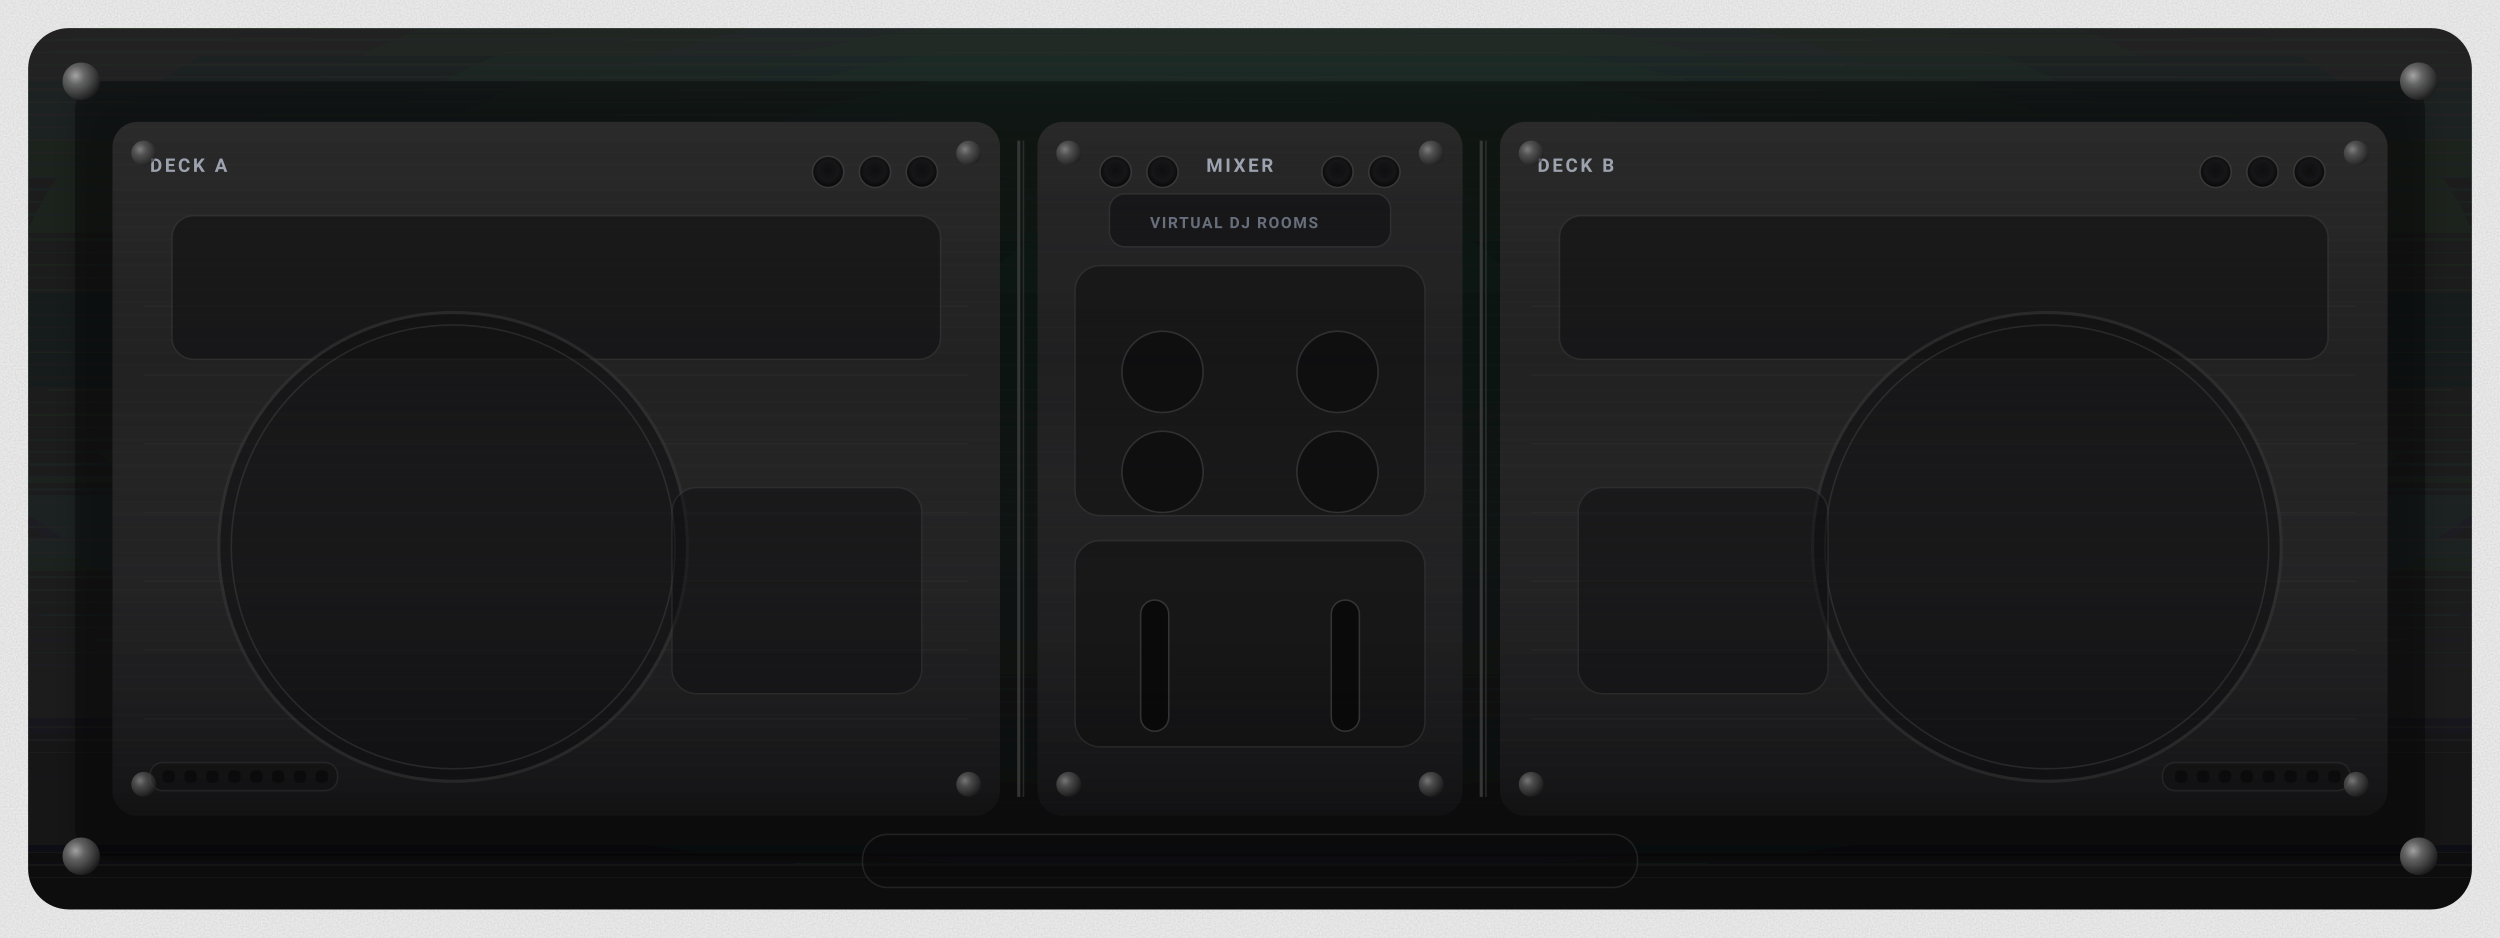
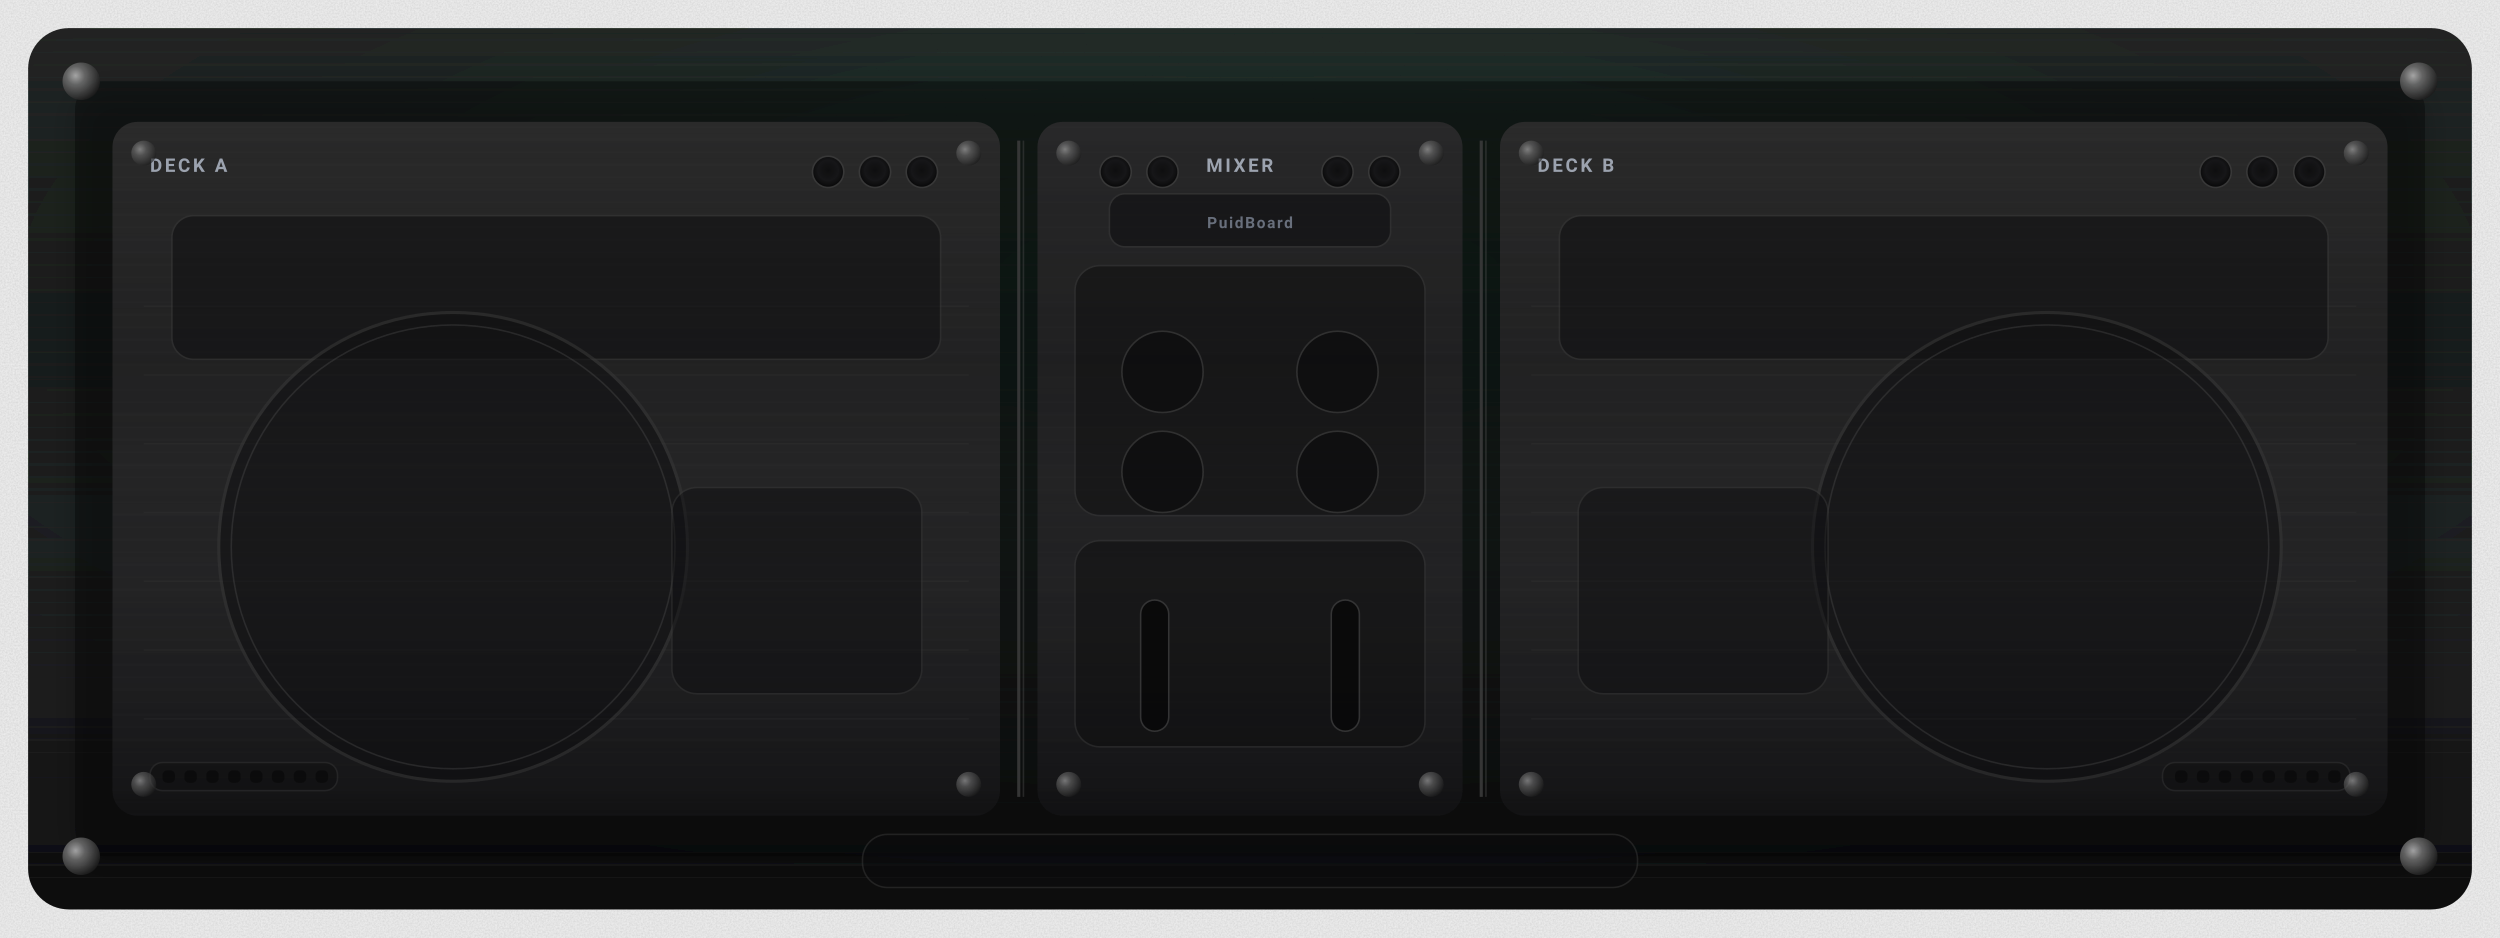
<svg xmlns="http://www.w3.org/2000/svg" viewBox="0 0 1600 600" role="img" aria-label="DJ mixer panel background">
  <defs>
    <linearGradient id="gBase" x1="0" y1="0" x2="0" y2="1">
      <stop offset="0%" stop-color="#1a1a1a" />
      <stop offset="55%" stop-color="#121213" />
      <stop offset="100%" stop-color="#0f0f10" />
    </linearGradient>
    <linearGradient id="gDeck" x1="0" y1="0" x2="0" y2="1">
      <stop offset="0%" stop-color="#242424" />
      <stop offset="100%" stop-color="#151517" />
    </linearGradient>
    <linearGradient id="gMixer" x1="0" y1="0" x2="0" y2="1">
      <stop offset="0%" stop-color="#222223" />
      <stop offset="100%" stop-color="#141416" />
    </linearGradient>
    <pattern id="pBrush" width="8" height="8" patternUnits="userSpaceOnUse">
      <rect width="8" height="8" fill="transparent" />
      <rect x="0" y="1" width="8" height="1" fill="#ffffff" opacity="0.018" />
      <rect x="0" y="5" width="8" height="1" fill="#000000" opacity="0.03" />
    </pattern>
    <filter id="fGrain" x="-10%" y="-10%" width="120%" height="120%">
      <feTurbulence type="fractalNoise" baseFrequency="0.9" numOctaves="2" seed="7" result="n" />
      <feColorMatrix in="n" type="matrix" values="           0 0 0 0 0           0 0 0 0 0           0 0 0 0 0           0 0 0 0.10 0" result="a" />
      <feComposite in="a" in2="SourceGraphic" operator="over" />
    </filter>
    <filter id="fInset" x="-10%" y="-10%" width="120%" height="120%">
      <feDropShadow dx="0" dy="6" stdDeviation="10" flood-color="#000000" flood-opacity="0.55" />
    </filter>
    <linearGradient id="gBevel" x1="0" y1="0" x2="0" y2="1">
      <stop offset="0%" stop-color="#ffffff" stop-opacity="0.06" />
      <stop offset="35%" stop-color="#ffffff" stop-opacity="0.02" />
      <stop offset="100%" stop-color="#000000" stop-opacity="0.35" />
    </linearGradient>
    <radialGradient id="gRecess" cx="50%" cy="45%" r="60%">
      <stop offset="0%" stop-color="#0b0b0c" />
      <stop offset="55%" stop-color="#141416" />
      <stop offset="100%" stop-color="#000000" />
    </radialGradient>
    <radialGradient id="gScrew" cx="35%" cy="35%" r="70%">
      <stop offset="0%" stop-color="#b9b9b9" stop-opacity="0.9" />
      <stop offset="35%" stop-color="#6f6f6f" stop-opacity="0.9" />
      <stop offset="100%" stop-color="#1b1b1b" stop-opacity="0.95" />
    </radialGradient>
    <radialGradient id="gGlint" cx="50%" cy="30%" r="70%">
      <stop offset="0%" stop-color="#00ff9f" stop-opacity="0.08" />
      <stop offset="60%" stop-color="#00ff9f" stop-opacity="0.02" />
      <stop offset="100%" stop-color="#00ff9f" stop-opacity="0" />
    </radialGradient>
    <style>
      .label {
        font-family: ui-sans-serif, system-ui, -apple-system, Segoe UI, Roboto, Helvetica, Arial, "Apple Color Emoji","Segoe UI Emoji";
        font-size: 12px;
        letter-spacing: 0.14em;
        font-weight: 700;
        fill: #9ca3af;
      }
      .micro {
        font-family: ui-sans-serif, system-ui, -apple-system, Segoe UI, Roboto, Helvetica, Arial;
        font-size: 10px;
        letter-spacing: 0.10em;
        font-weight: 700;
        fill: #6b7280;
      }
      .stroke-sep { stroke: #3a3a3a; stroke-width: 2; }
      .stroke-hi  { stroke: #5a5a5a; stroke-width: 1; opacity: 0.35; }
    </style>
  </defs>
  <g filter="url(#fGrain)">
    <rect x="18" y="18" width="1564" height="564" rx="26" fill="url(#gBase)" />
    <rect x="18" y="18" width="1564" height="564" rx="26" fill="url(#pBrush)" opacity="0.65" />
    <rect x="18" y="18" width="1564" height="564" rx="26" fill="url(#gBevel)" opacity="0.55" />
    <rect x="18" y="18" width="1564" height="564" rx="26" fill="url(#gGlint)" />
  </g>
  <g filter="url(#fInset)">
    <rect x="48" y="52" width="1504" height="496" rx="18" fill="#0f0f10" opacity="0.35" />
  </g>
  <g>
    <rect x="72" y="78" width="568" height="444" rx="16" fill="url(#gDeck)" />
    <rect x="72" y="78" width="568" height="444" rx="16" fill="url(#pBrush)" opacity="0.5" />
    <rect x="72" y="78" width="568" height="444" rx="16" fill="url(#gBevel)" opacity="0.45" />
  </g>
  <g>
    <rect x="664" y="78" width="272" height="444" rx="16" fill="url(#gMixer)" />
    <rect x="664" y="78" width="272" height="444" rx="16" fill="url(#pBrush)" opacity="0.45" />
    <rect x="664" y="78" width="272" height="444" rx="16" fill="url(#gBevel)" opacity="0.45" />
  </g>
  <g>
    <rect x="960" y="78" width="568" height="444" rx="16" fill="url(#gDeck)" />
    <rect x="960" y="78" width="568" height="444" rx="16" fill="url(#pBrush)" opacity="0.5" />
    <rect x="960" y="78" width="568" height="444" rx="16" fill="url(#gBevel)" opacity="0.45" />
  </g>
  <line x1="652" y1="90" x2="652" y2="510" class="stroke-sep" opacity="0.9" />
  <line x1="948" y1="90" x2="948" y2="510" class="stroke-sep" opacity="0.9" />
  <line x1="655" y1="90" x2="655" y2="510" class="stroke-hi" />
  <line x1="951" y1="90" x2="951" y2="510" class="stroke-hi" />
  <text x="96" y="110" class="label">DECK A</text>
  <text x="772" y="110" class="label">MIXER</text>
  <text x="984" y="110" class="label">DECK B</text>
  <g opacity="0.95">
    <rect x="710" y="124" width="180" height="34" rx="10" fill="#0b0b0c" opacity="0.55" stroke="#3a3a3a" stroke-width="1" />
-     <text x="736" y="146" class="micro">VIRTUAL DJ ROOMS</text>
+     <text x="800" y="146" class="micro" text-anchor="middle" font-size="11">PuidBoard</text>
  </g>
  <g opacity="0.10">
    <path d="M92 196 H620 M92 240 H620 M92 284 H620 M92 328 H620 M92 372 H620 M92 416 H620 M92 460 H620" stroke="#5a5a5a" stroke-width="1" />
    <path d="M980 196 H1508 M980 240 H1508 M980 284 H1508 M980 328 H1508 M980 372 H1508 M980 416 H1508 M980 460 H1508" stroke="#5a5a5a" stroke-width="1" />
  </g>
  <g opacity="0.65">
    <rect x="96" y="488" width="120" height="18" rx="8" fill="#0b0b0c" opacity="0.6" stroke="#3a3a3a" stroke-width="1" />
    <g opacity="0.65">
      <rect x="104" y="493" width="8" height="8" rx="3" fill="#000000" />
      <rect x="118" y="493" width="8" height="8" rx="3" fill="#000000" />
      <rect x="132" y="493" width="8" height="8" rx="3" fill="#000000" />
      <rect x="146" y="493" width="8" height="8" rx="3" fill="#000000" />
      <rect x="160" y="493" width="8" height="8" rx="3" fill="#000000" />
      <rect x="174" y="493" width="8" height="8" rx="3" fill="#000000" />
      <rect x="188" y="493" width="8" height="8" rx="3" fill="#000000" />
      <rect x="202" y="493" width="8" height="8" rx="3" fill="#000000" />
    </g>
    <rect x="1384" y="488" width="120" height="18" rx="8" fill="#0b0b0c" opacity="0.6" stroke="#3a3a3a" stroke-width="1" />
    <g opacity="0.65">
      <rect x="1392" y="493" width="8" height="8" rx="3" fill="#000000" />
      <rect x="1406" y="493" width="8" height="8" rx="3" fill="#000000" />
      <rect x="1420" y="493" width="8" height="8" rx="3" fill="#000000" />
      <rect x="1434" y="493" width="8" height="8" rx="3" fill="#000000" />
      <rect x="1448" y="493" width="8" height="8" rx="3" fill="#000000" />
      <rect x="1462" y="493" width="8" height="8" rx="3" fill="#000000" />
      <rect x="1476" y="493" width="8" height="8" rx="3" fill="#000000" />
      <rect x="1490" y="493" width="8" height="8" rx="3" fill="#000000" />
    </g>
  </g>
  <g opacity="0.9">
    <circle cx="530" cy="110" r="10" fill="url(#gRecess)" stroke="#3a3a3a" stroke-width="1" />
    <circle cx="560" cy="110" r="10" fill="url(#gRecess)" stroke="#3a3a3a" stroke-width="1" />
    <circle cx="590" cy="110" r="10" fill="url(#gRecess)" stroke="#3a3a3a" stroke-width="1" />
  </g>
  <g opacity="0.9">
    <circle cx="714" cy="110" r="10" fill="url(#gRecess)" stroke="#3a3a3a" stroke-width="1" />
    <circle cx="744" cy="110" r="10" fill="url(#gRecess)" stroke="#3a3a3a" stroke-width="1" />
    <circle cx="856" cy="110" r="10" fill="url(#gRecess)" stroke="#3a3a3a" stroke-width="1" />
    <circle cx="886" cy="110" r="10" fill="url(#gRecess)" stroke="#3a3a3a" stroke-width="1" />
  </g>
  <g opacity="0.9">
    <circle cx="1418" cy="110" r="10" fill="url(#gRecess)" stroke="#3a3a3a" stroke-width="1" />
    <circle cx="1448" cy="110" r="10" fill="url(#gRecess)" stroke="#3a3a3a" stroke-width="1" />
    <circle cx="1478" cy="110" r="10" fill="url(#gRecess)" stroke="#3a3a3a" stroke-width="1" />
  </g>
  <g opacity="0.85">
    <rect x="110" y="138" width="492" height="92" rx="14" fill="#0b0b0c" opacity="0.55" stroke="#3a3a3a" stroke-width="1" />
    <circle cx="290" cy="350" r="150" fill="#0b0b0c" opacity="0.55" stroke="#3a3a3a" stroke-width="2" />
    <circle cx="290" cy="350" r="142" fill="none" stroke="#5a5a5a" stroke-width="1" opacity="0.35" />
    <rect x="430" y="312" width="160" height="132" rx="16" fill="#0b0b0c" opacity="0.48" stroke="#3a3a3a" stroke-width="1" />
  </g>
  <g opacity="0.85">
    <rect x="998" y="138" width="492" height="92" rx="14" fill="#0b0b0c" opacity="0.55" stroke="#3a3a3a" stroke-width="1" />
    <circle cx="1310" cy="350" r="150" fill="#0b0b0c" opacity="0.55" stroke="#3a3a3a" stroke-width="2" />
    <circle cx="1310" cy="350" r="142" fill="none" stroke="#5a5a5a" stroke-width="1" opacity="0.35" />
    <rect x="1010" y="312" width="160" height="132" rx="16" fill="#0b0b0c" opacity="0.48" stroke="#3a3a3a" stroke-width="1" />
  </g>
  <g opacity="0.88">
    <rect x="688" y="170" width="224" height="160" rx="16" fill="#0b0b0c" opacity="0.50" stroke="#3a3a3a" stroke-width="1" />
    <circle cx="744" cy="238" r="26" fill="#0a0a0b" opacity="0.8" stroke="#3a3a3a" stroke-width="1" />
    <circle cx="856" cy="238" r="26" fill="#0a0a0b" opacity="0.8" stroke="#3a3a3a" stroke-width="1" />
    <circle cx="744" cy="302" r="26" fill="#0a0a0b" opacity="0.8" stroke="#3a3a3a" stroke-width="1" />
    <circle cx="856" cy="302" r="26" fill="#0a0a0b" opacity="0.8" stroke="#3a3a3a" stroke-width="1" />
    <rect x="688" y="346" width="224" height="132" rx="16" fill="#0b0b0c" opacity="0.50" stroke="#3a3a3a" stroke-width="1" />
    <rect x="730" y="384" width="18" height="84" rx="9" fill="#050506" opacity="0.9" stroke="#3a3a3a" stroke-width="1" />
    <rect x="852" y="384" width="18" height="84" rx="9" fill="#050506" opacity="0.9" stroke="#3a3a3a" stroke-width="1" />
    <rect x="552" y="534" width="496" height="34" rx="16" fill="#0b0b0c" opacity="0.55" stroke="#3a3a3a" stroke-width="1" />
  </g>
  <g opacity="0.95">
    <circle cx="52" cy="52" r="12" fill="url(#gScrew)" />
    <circle cx="1548" cy="52" r="12" fill="url(#gScrew)" />
    <circle cx="52" cy="548" r="12" fill="url(#gScrew)" />
    <circle cx="1548" cy="548" r="12" fill="url(#gScrew)" />
  </g>
  <g opacity="0.65">
    <circle cx="92" cy="98" r="8" fill="url(#gScrew)" />
    <circle cx="620" cy="98" r="8" fill="url(#gScrew)" />
    <circle cx="92" cy="502" r="8" fill="url(#gScrew)" />
    <circle cx="620" cy="502" r="8" fill="url(#gScrew)" />
    <circle cx="684" cy="98" r="8" fill="url(#gScrew)" />
    <circle cx="916" cy="98" r="8" fill="url(#gScrew)" />
    <circle cx="684" cy="502" r="8" fill="url(#gScrew)" />
    <circle cx="916" cy="502" r="8" fill="url(#gScrew)" />
    <circle cx="980" cy="98" r="8" fill="url(#gScrew)" />
    <circle cx="1508" cy="98" r="8" fill="url(#gScrew)" />
    <circle cx="980" cy="502" r="8" fill="url(#gScrew)" />
    <circle cx="1508" cy="502" r="8" fill="url(#gScrew)" />
  </g>
</svg>
